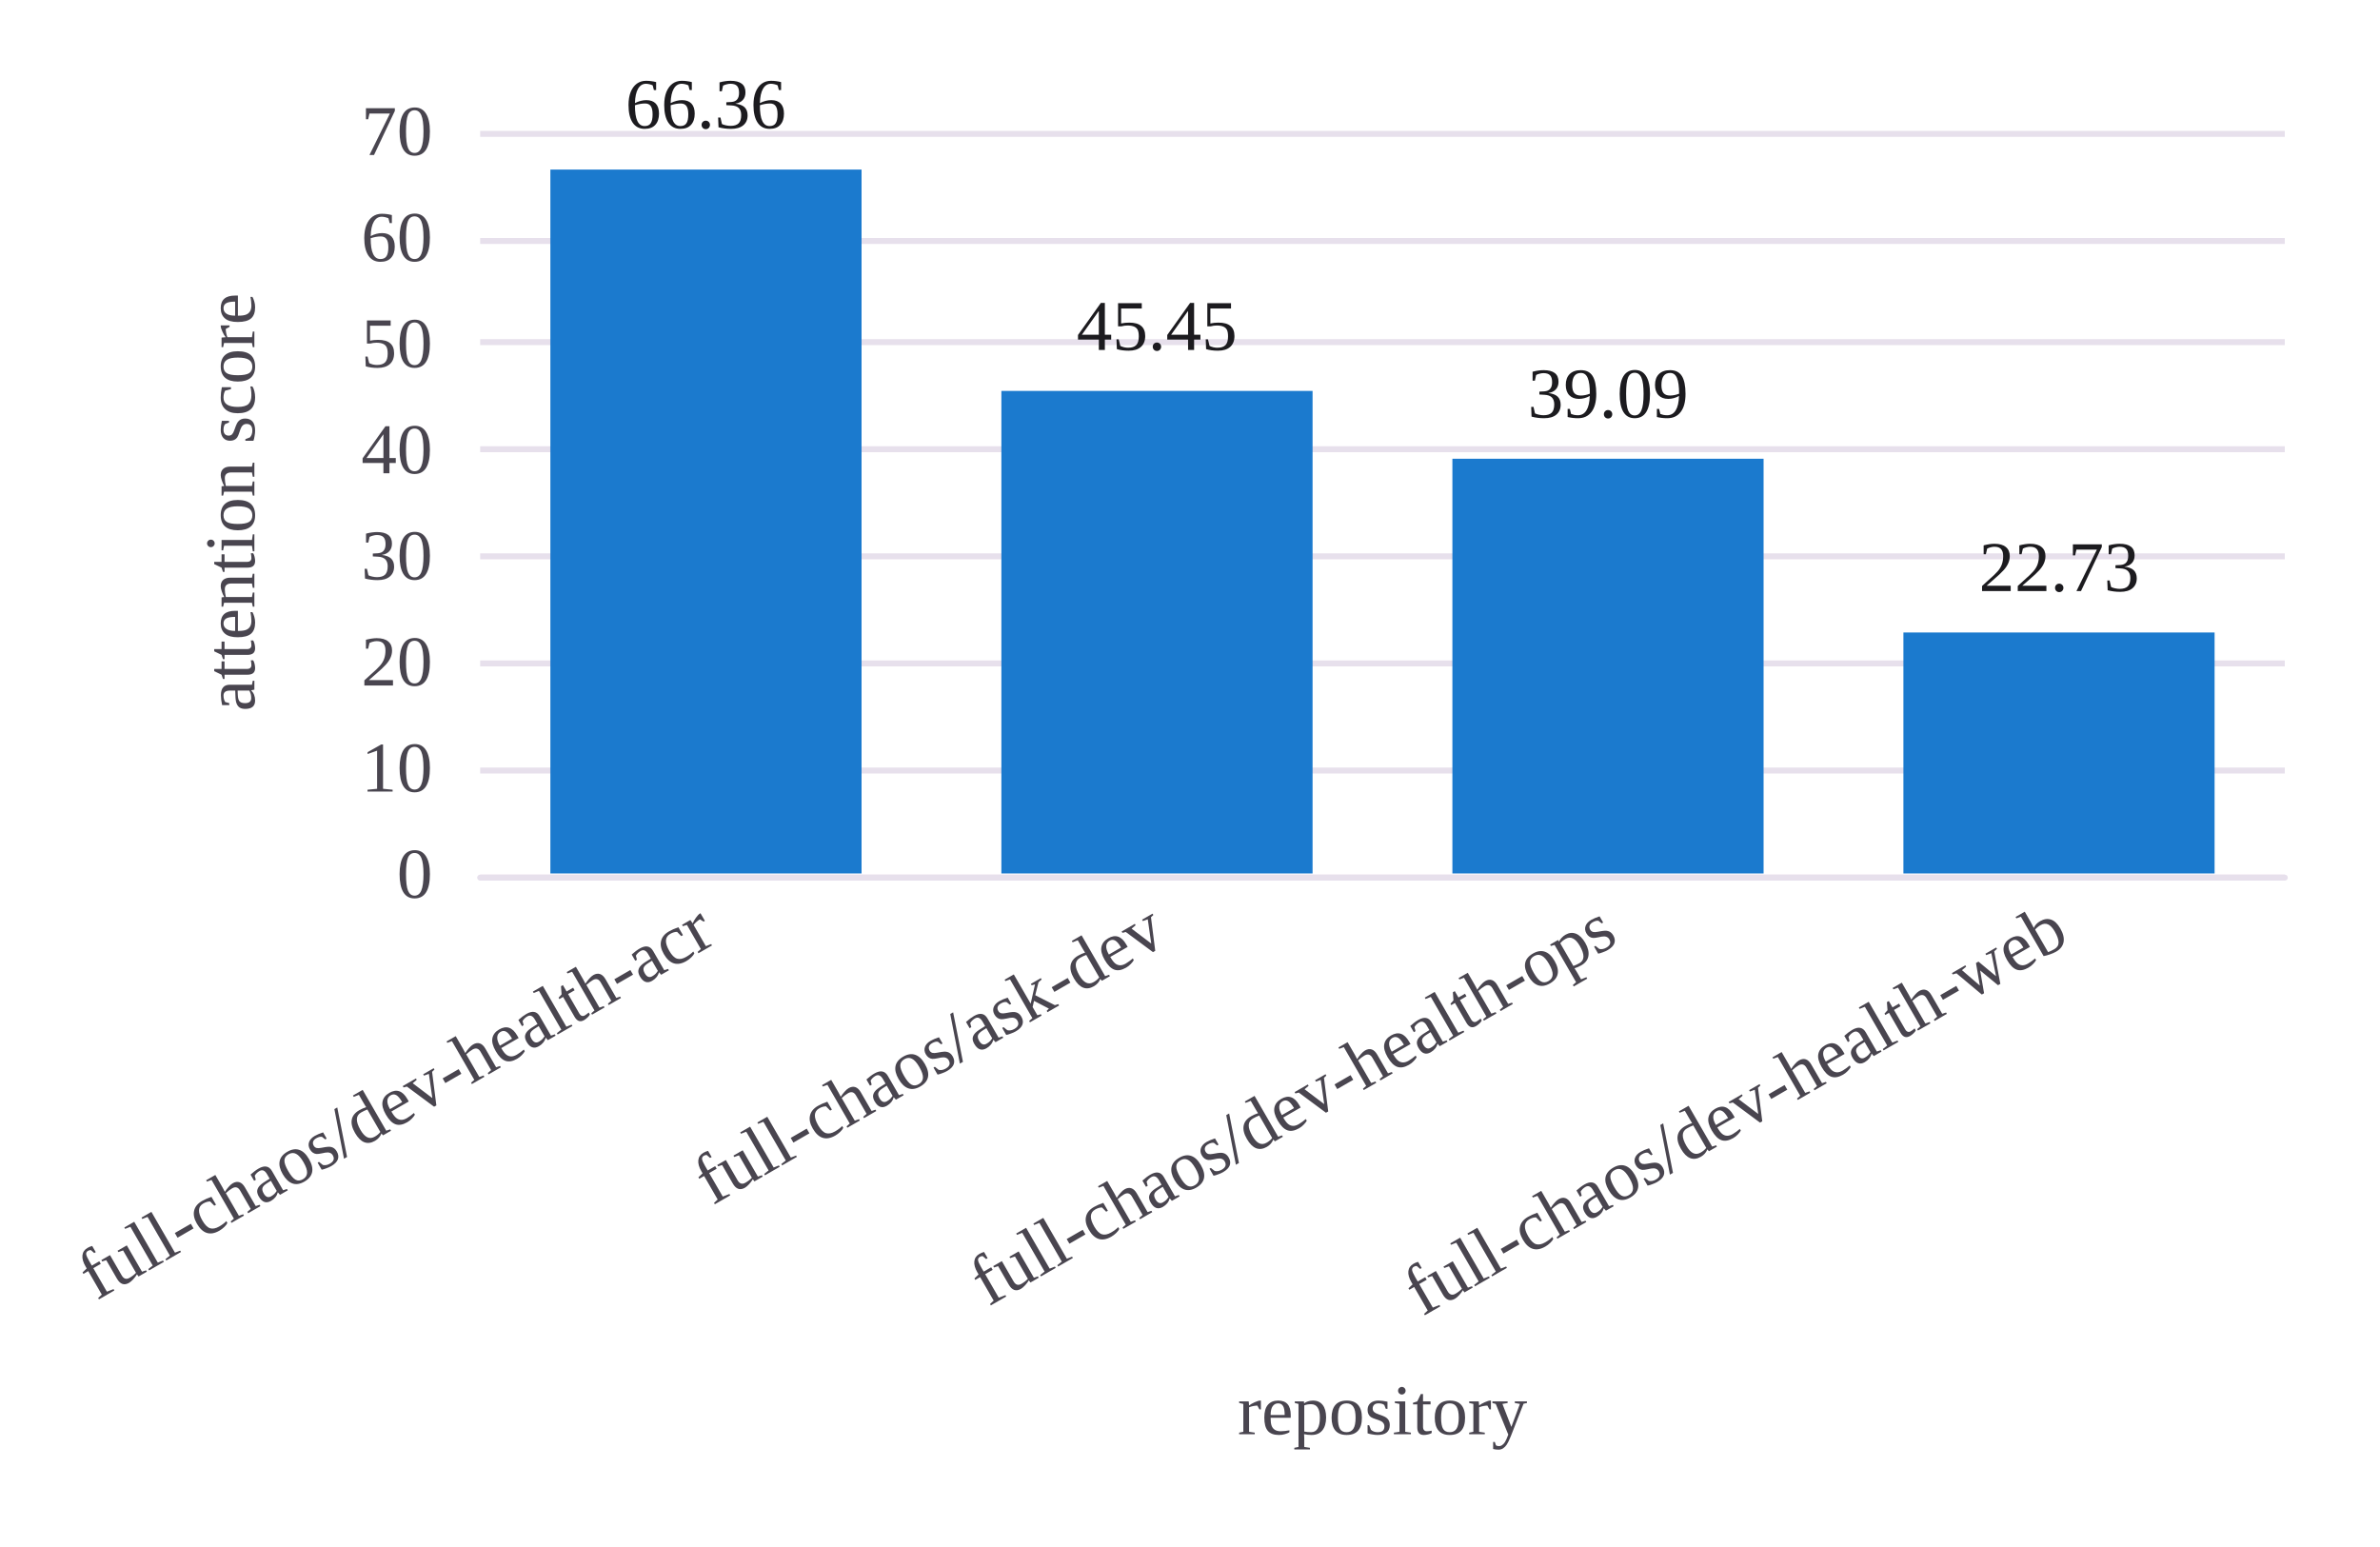
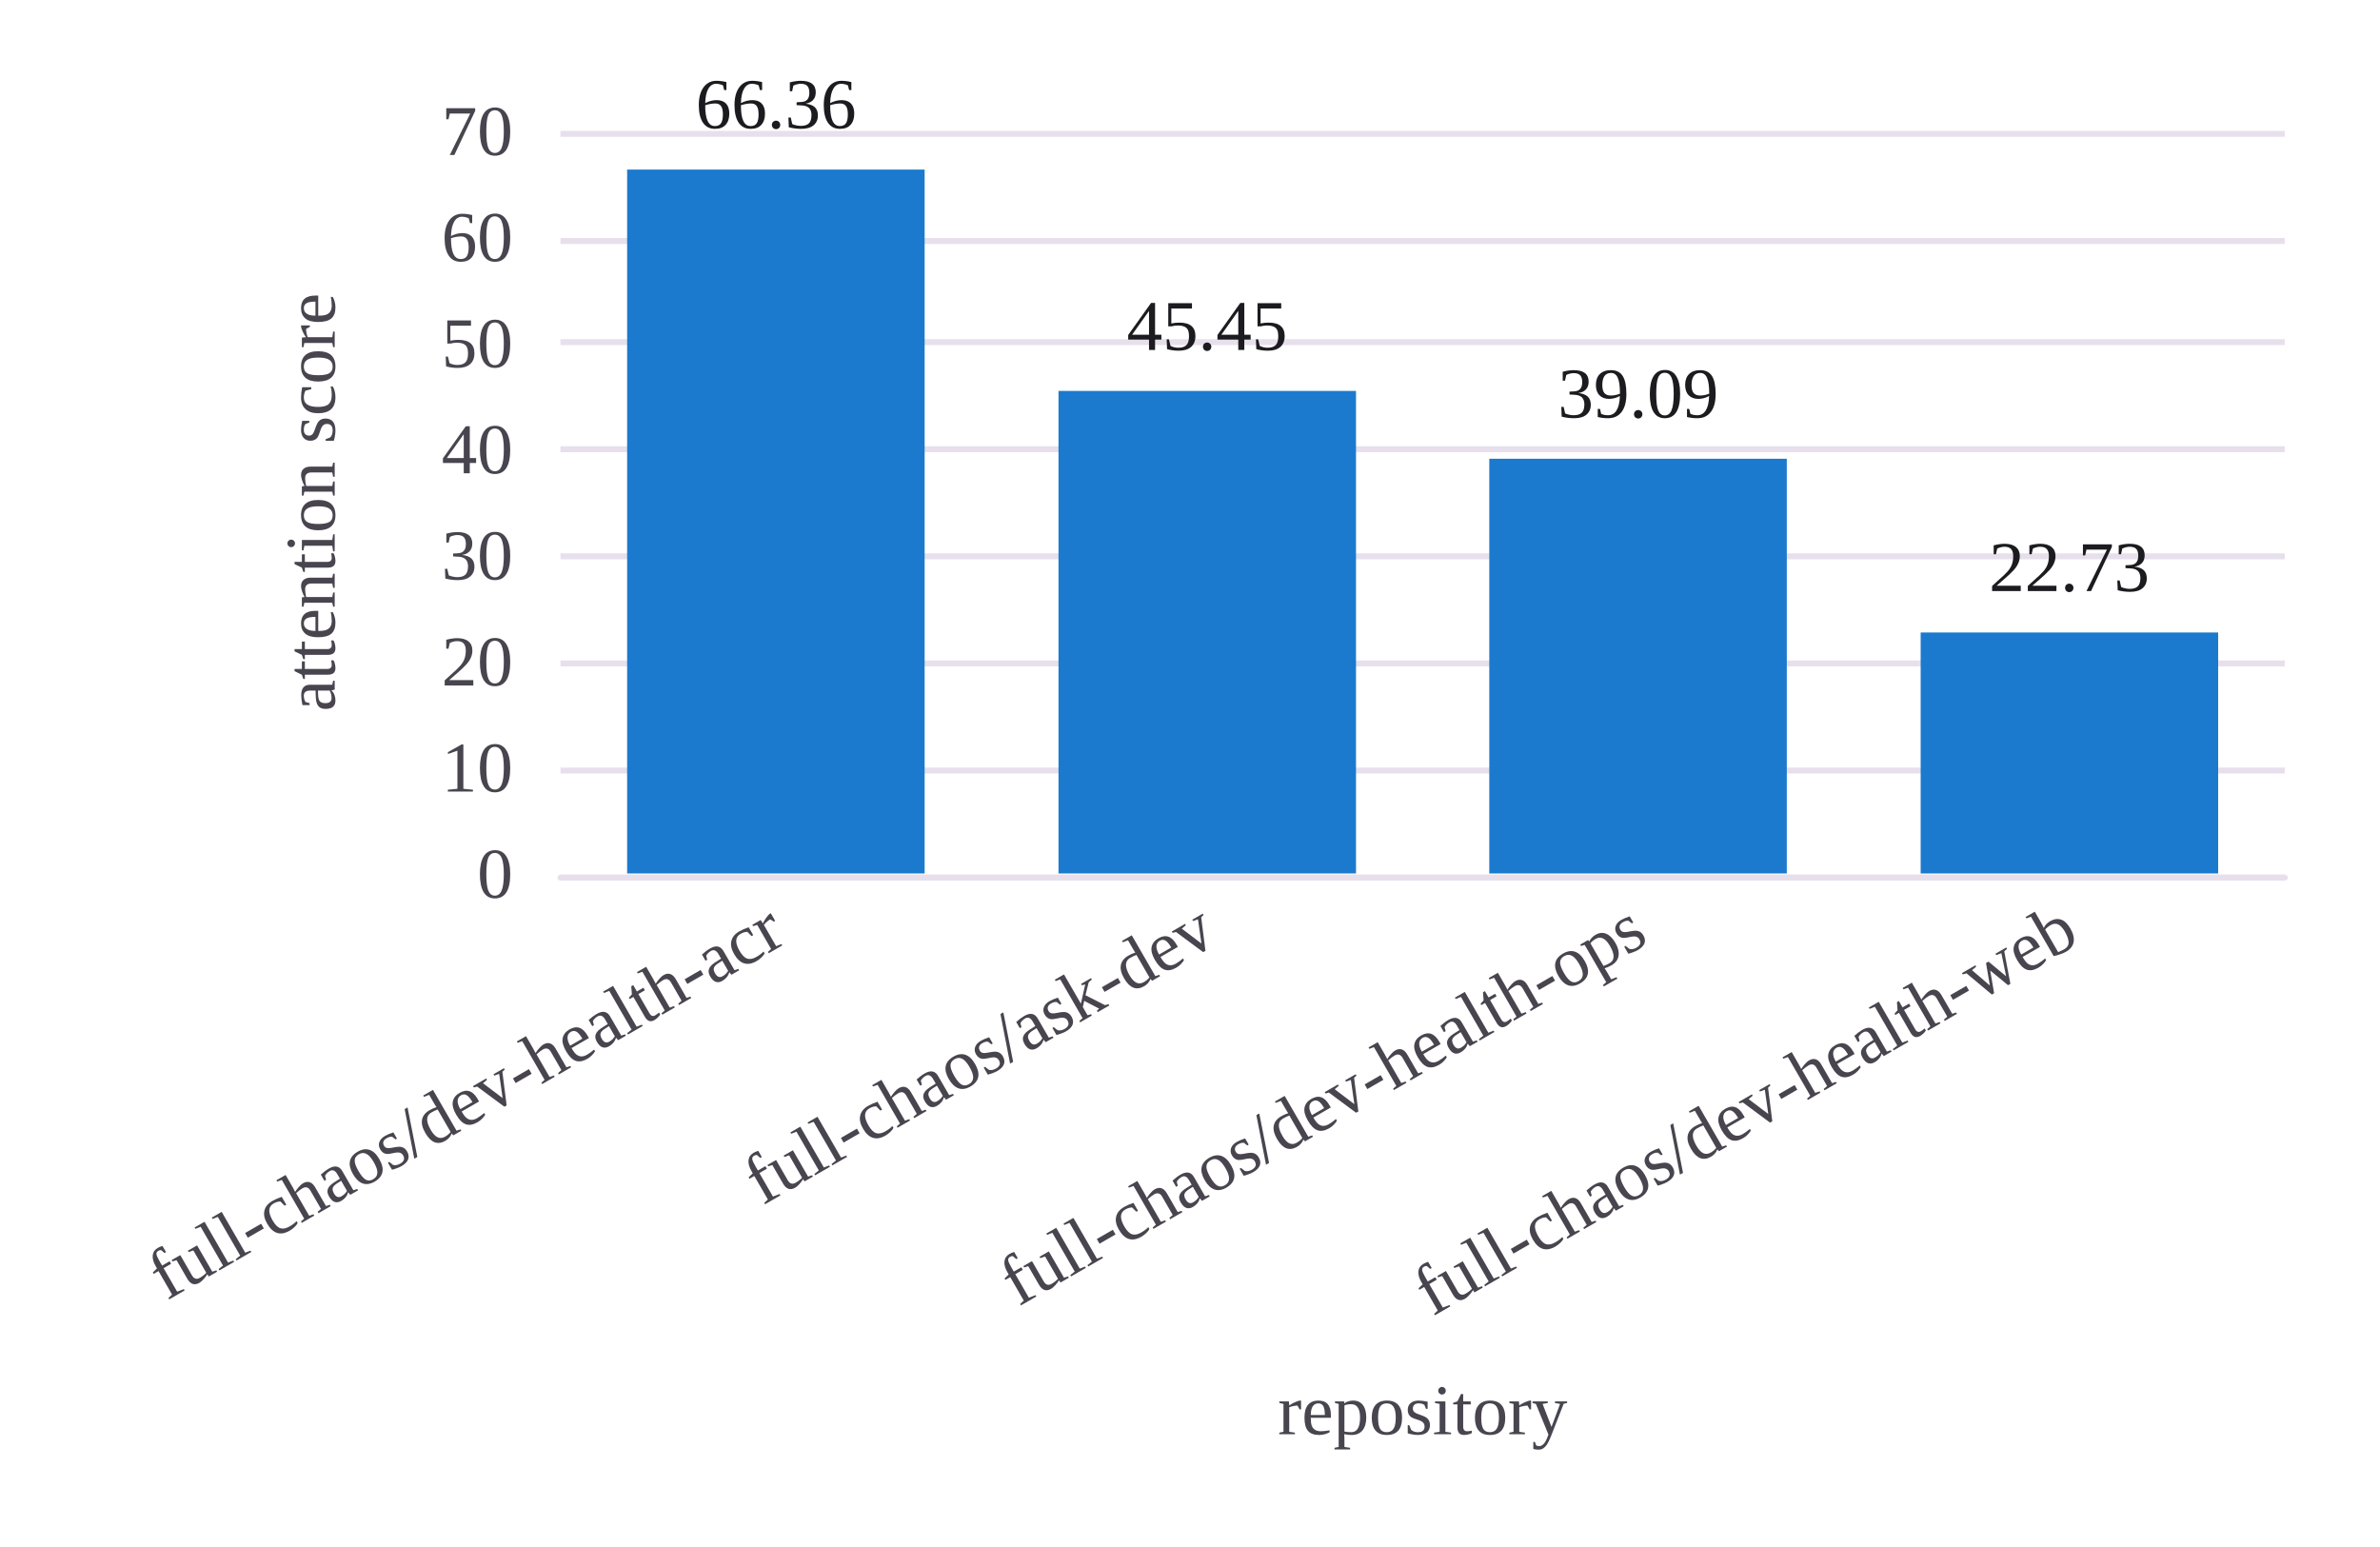
<svg xmlns="http://www.w3.org/2000/svg" width="400" height="260" version="1.1" baseProfile="full" viewBox="0 0 400 260">
  <rect width="400" height="260" x="0" y="0" fill="none" />
-   <path d="M80.7 147.5L384 147.5" fill="none" pointer-events="visible" stroke="#e7e0ec" class="zr-cls-0" />
-   <path d="M80.7 129.5L384 129.5" fill="none" pointer-events="visible" stroke="#e7e0ec" class="zr-cls-0" />
-   <path d="M80.7 111.5L384 111.5" fill="none" pointer-events="visible" stroke="#e7e0ec" class="zr-cls-0" />
-   <path d="M80.7 93.5L384 93.5" fill="none" pointer-events="visible" stroke="#e7e0ec" class="zr-cls-0" />
-   <path d="M80.7 75.5L384 75.5" fill="none" pointer-events="visible" stroke="#e7e0ec" class="zr-cls-0" />
-   <path d="M80.7 57.5L384 57.5" fill="none" pointer-events="visible" stroke="#e7e0ec" class="zr-cls-0" />
-   <path d="M80.7 40.5L384 40.5" fill="none" pointer-events="visible" stroke="#e7e0ec" class="zr-cls-0" />
-   <path d="M80.7 22.5L384 22.5" fill="none" pointer-events="visible" stroke="#e7e0ec" class="zr-cls-0" />
-   <text dominant-baseline="central" text-anchor="middle" style="font-size:12px;font-family:var(--font-body, system-ui, sans-serif);" xml:space="preserve" y="-6" transform="matrix(0,-1,1,0,44.7056,84.4119)" fill="#49454f">attention score</text>
-   <text dominant-baseline="central" text-anchor="middle" style="font-size:12px;font-family:var(--font-body, system-ui, sans-serif);" y="6" transform="translate(232.3528 231)" fill="#49454f">repository</text>
-   <path d="M80.7 147.5L384 147.5" fill="none" pointer-events="visible" stroke="#e7e0ec" stroke-linecap="round" class="zr-cls-0" />
-   <text dominant-baseline="central" text-anchor="end" style="font-size:12px;font-family:var(--font-body, system-ui, sans-serif);" transform="translate(72.7056 146.8238)" fill="#49454f">0</text>
-   <text dominant-baseline="central" text-anchor="end" style="font-size:12px;font-family:var(--font-body, system-ui, sans-serif);" transform="translate(72.7056 128.9919)" fill="#49454f">10</text>
-   <text dominant-baseline="central" text-anchor="end" style="font-size:12px;font-family:var(--font-body, system-ui, sans-serif);" transform="translate(72.7056 111.1599)" fill="#49454f">20</text>
-   <text dominant-baseline="central" text-anchor="end" style="font-size:12px;font-family:var(--font-body, system-ui, sans-serif);" transform="translate(72.7056 93.3279)" fill="#49454f">30</text>
-   <text dominant-baseline="central" text-anchor="end" style="font-size:12px;font-family:var(--font-body, system-ui, sans-serif);" transform="translate(72.7056 75.4959)" fill="#49454f">40</text>
-   <text dominant-baseline="central" text-anchor="end" style="font-size:12px;font-family:var(--font-body, system-ui, sans-serif);" transform="translate(72.7056 57.664)" fill="#49454f">50</text>
-   <text dominant-baseline="central" text-anchor="end" style="font-size:12px;font-family:var(--font-body, system-ui, sans-serif);" transform="translate(72.7056 39.832)" fill="#49454f">60</text>
-   <text dominant-baseline="central" text-anchor="end" style="font-size:12px;font-family:var(--font-body, system-ui, sans-serif);" transform="translate(72.7056 22)" fill="#49454f">70</text>
-   <text dominant-baseline="central" text-anchor="end" style="font-size:12px;font-family:var(--font-body, system-ui, sans-serif);" transform="matrix(0.866,-0.5,0.5,0.866,118.6174,154.8238)" fill="#49454f">full-chaos/dev-health-acr</text>
-   <text dominant-baseline="central" text-anchor="end" style="font-size:12px;font-family:var(--font-body, system-ui, sans-serif);" transform="matrix(0.866,-0.5,0.5,0.866,194.441,154.8238)" fill="#49454f">full-chaos/ask-dev</text>
-   <text dominant-baseline="central" text-anchor="end" style="font-size:12px;font-family:var(--font-body, system-ui, sans-serif);" transform="matrix(0.866,-0.5,0.5,0.866,270.2646,154.8238)" fill="#49454f">full-chaos/dev-health-ops</text>
-   <text dominant-baseline="central" text-anchor="end" style="font-size:12px;font-family:var(--font-body, system-ui, sans-serif);" transform="matrix(0.866,-0.5,0.5,0.866,346.0882,154.8238)" fill="#49454f">full-chaos/dev-health-web</text>
-   <path d="M92.5 146.8l52.3 0l0 -118.3l-52.3 0Z" fill="#1b7ace" ecmeta_series_index="0" ecmeta_data_index="0" ecmeta_ssr_type="chart" ecmeta_silent="true" class="zr-cls-0" />
-   <path d="M168.3 146.8l52.3 0l0 -81.1l-52.3 0Z" fill="#1b7ace" ecmeta_series_index="0" ecmeta_data_index="1" ecmeta_ssr_type="chart" ecmeta_silent="true" class="zr-cls-0" />
-   <path d="M244.1 146.8l52.3 0l0 -69.7l-52.3 0Z" fill="#1b7ace" ecmeta_series_index="0" ecmeta_data_index="2" ecmeta_ssr_type="chart" ecmeta_silent="true" class="zr-cls-0" />
-   <path d="M319.9 146.8l52.3 0l0 -40.5l-52.3 0Z" fill="#1b7ace" ecmeta_series_index="0" ecmeta_data_index="3" ecmeta_ssr_type="chart" ecmeta_silent="true" class="zr-cls-0" />
-   <text dominant-baseline="central" text-anchor="middle" style="font-size:12px;font-family:var(--font-body, system-ui, sans-serif);" y="-6" transform="translate(118.6174 23.4844)" fill="#1c1b1f">66.36</text>
-   <text dominant-baseline="central" text-anchor="middle" style="font-size:12px;font-family:var(--font-body, system-ui, sans-serif);" y="-6" transform="translate(194.441 60.7694)" fill="#1c1b1f">45.45</text>
-   <text dominant-baseline="central" text-anchor="middle" style="font-size:12px;font-family:var(--font-body, system-ui, sans-serif);" y="-6" transform="translate(270.2646 72.117)" fill="#1c1b1f">39.09</text>
-   <text dominant-baseline="central" text-anchor="middle" style="font-size:12px;font-family:var(--font-body, system-ui, sans-serif);" y="-6" transform="translate(346.0882 101.2966)" fill="#1c1b1f">22.73</text>
+   <path d="M94.2 147.5L384 147.5" fill="none" pointer-events="visible" stroke="#e7e0ec" class="zr-cls-0" />
+   <path d="M94.2 129.5L384 129.5" fill="none" pointer-events="visible" stroke="#e7e0ec" class="zr-cls-0" />
+   <path d="M94.2 111.5L384 111.5" fill="none" pointer-events="visible" stroke="#e7e0ec" class="zr-cls-0" />
+   <path d="M94.2 93.5L384 93.5" fill="none" pointer-events="visible" stroke="#e7e0ec" class="zr-cls-0" />
+   <path d="M94.2 75.5L384 75.5" fill="none" pointer-events="visible" stroke="#e7e0ec" class="zr-cls-0" />
+   <path d="M94.2 57.5L384 57.5" fill="none" pointer-events="visible" stroke="#e7e0ec" class="zr-cls-0" />
+   <path d="M94.2 40.5L384 40.5" fill="none" pointer-events="visible" stroke="#e7e0ec" class="zr-cls-0" />
+   <path d="M94.2 22.5L384 22.5" fill="none" pointer-events="visible" stroke="#e7e0ec" class="zr-cls-0" />
+   <text dominant-baseline="central" text-anchor="middle" style="font-size:12px;font-family:var(--font-body, system-ui, sans-serif);" xml:space="preserve" y="-6" transform="matrix(0,-1,1,0,58.2056,84.4119)" fill="#49454f">attention score</text>
+   <text dominant-baseline="central" text-anchor="middle" style="font-size:12px;font-family:var(--font-body, system-ui, sans-serif);" y="6" transform="translate(239.1028 231)" fill="#49454f">repository</text>
+   <path d="M94.2 147.5L384 147.5" fill="none" pointer-events="visible" stroke="#e7e0ec" stroke-linecap="round" class="zr-cls-0" />
+   <text dominant-baseline="central" text-anchor="end" style="font-size:12px;font-family:var(--font-body, system-ui, sans-serif);" transform="translate(86.2056 146.8238)" fill="#49454f">0</text>
+   <text dominant-baseline="central" text-anchor="end" style="font-size:12px;font-family:var(--font-body, system-ui, sans-serif);" transform="translate(86.2056 128.9919)" fill="#49454f">10</text>
+   <text dominant-baseline="central" text-anchor="end" style="font-size:12px;font-family:var(--font-body, system-ui, sans-serif);" transform="translate(86.2056 111.1599)" fill="#49454f">20</text>
+   <text dominant-baseline="central" text-anchor="end" style="font-size:12px;font-family:var(--font-body, system-ui, sans-serif);" transform="translate(86.2056 93.3279)" fill="#49454f">30</text>
+   <text dominant-baseline="central" text-anchor="end" style="font-size:12px;font-family:var(--font-body, system-ui, sans-serif);" transform="translate(86.2056 75.4959)" fill="#49454f">40</text>
+   <text dominant-baseline="central" text-anchor="end" style="font-size:12px;font-family:var(--font-body, system-ui, sans-serif);" transform="translate(86.2056 57.664)" fill="#49454f">50</text>
+   <text dominant-baseline="central" text-anchor="end" style="font-size:12px;font-family:var(--font-body, system-ui, sans-serif);" transform="translate(86.2056 39.832)" fill="#49454f">60</text>
+   <text dominant-baseline="central" text-anchor="end" style="font-size:12px;font-family:var(--font-body, system-ui, sans-serif);" transform="translate(86.2056 22)" fill="#49454f">70</text>
+   <text dominant-baseline="central" text-anchor="end" style="font-size:12px;font-family:var(--font-body, system-ui, sans-serif);" transform="matrix(0.866,-0.5,0.5,0.866,130.4299,154.8238)" fill="#49454f">full-chaos/dev-health-acr</text>
+   <text dominant-baseline="central" text-anchor="end" style="font-size:12px;font-family:var(--font-body, system-ui, sans-serif);" transform="matrix(0.866,-0.5,0.5,0.866,202.8785,154.8238)" fill="#49454f">full-chaos/ask-dev</text>
+   <text dominant-baseline="central" text-anchor="end" style="font-size:12px;font-family:var(--font-body, system-ui, sans-serif);" transform="matrix(0.866,-0.5,0.5,0.866,275.3271,154.8238)" fill="#49454f">full-chaos/dev-health-ops</text>
+   <text dominant-baseline="central" text-anchor="end" style="font-size:12px;font-family:var(--font-body, system-ui, sans-serif);" transform="matrix(0.866,-0.5,0.5,0.866,347.7757,154.8238)" fill="#49454f">full-chaos/dev-health-web</text>
+   <path d="M105.4 146.8l50 0l0 -118.3l-50 0Z" fill="#1b7ace" ecmeta_series_index="0" ecmeta_data_index="0" ecmeta_ssr_type="chart" ecmeta_silent="true" class="zr-cls-0" />
+   <path d="M177.9 146.8l50 0l0 -81.1l-50 0Z" fill="#1b7ace" ecmeta_series_index="0" ecmeta_data_index="1" ecmeta_ssr_type="chart" ecmeta_silent="true" class="zr-cls-0" />
+   <path d="M250.3 146.8l50 0l0 -69.7l-50 0Z" fill="#1b7ace" ecmeta_series_index="0" ecmeta_data_index="2" ecmeta_ssr_type="chart" ecmeta_silent="true" class="zr-cls-0" />
+   <path d="M322.8 146.8l50 0l0 -40.5l-50 0Z" fill="#1b7ace" ecmeta_series_index="0" ecmeta_data_index="3" ecmeta_ssr_type="chart" ecmeta_silent="true" class="zr-cls-0" />
+   <text dominant-baseline="central" text-anchor="middle" style="font-size:12px;font-family:var(--font-body, system-ui, sans-serif);" y="-6" transform="translate(130.4299 23.4844)" fill="#1c1b1f">66.36</text>
+   <text dominant-baseline="central" text-anchor="middle" style="font-size:12px;font-family:var(--font-body, system-ui, sans-serif);" y="-6" transform="translate(202.8785 60.7694)" fill="#1c1b1f">45.45</text>
+   <text dominant-baseline="central" text-anchor="middle" style="font-size:12px;font-family:var(--font-body, system-ui, sans-serif);" y="-6" transform="translate(275.3271 72.117)" fill="#1c1b1f">39.09</text>
+   <text dominant-baseline="central" text-anchor="middle" style="font-size:12px;font-family:var(--font-body, system-ui, sans-serif);" y="-6" transform="translate(347.7757 101.2966)" fill="#1c1b1f">22.73</text>
  <style>
.zr-cls-0:hover {
pointer-events:none;
}



</style>
</svg>
